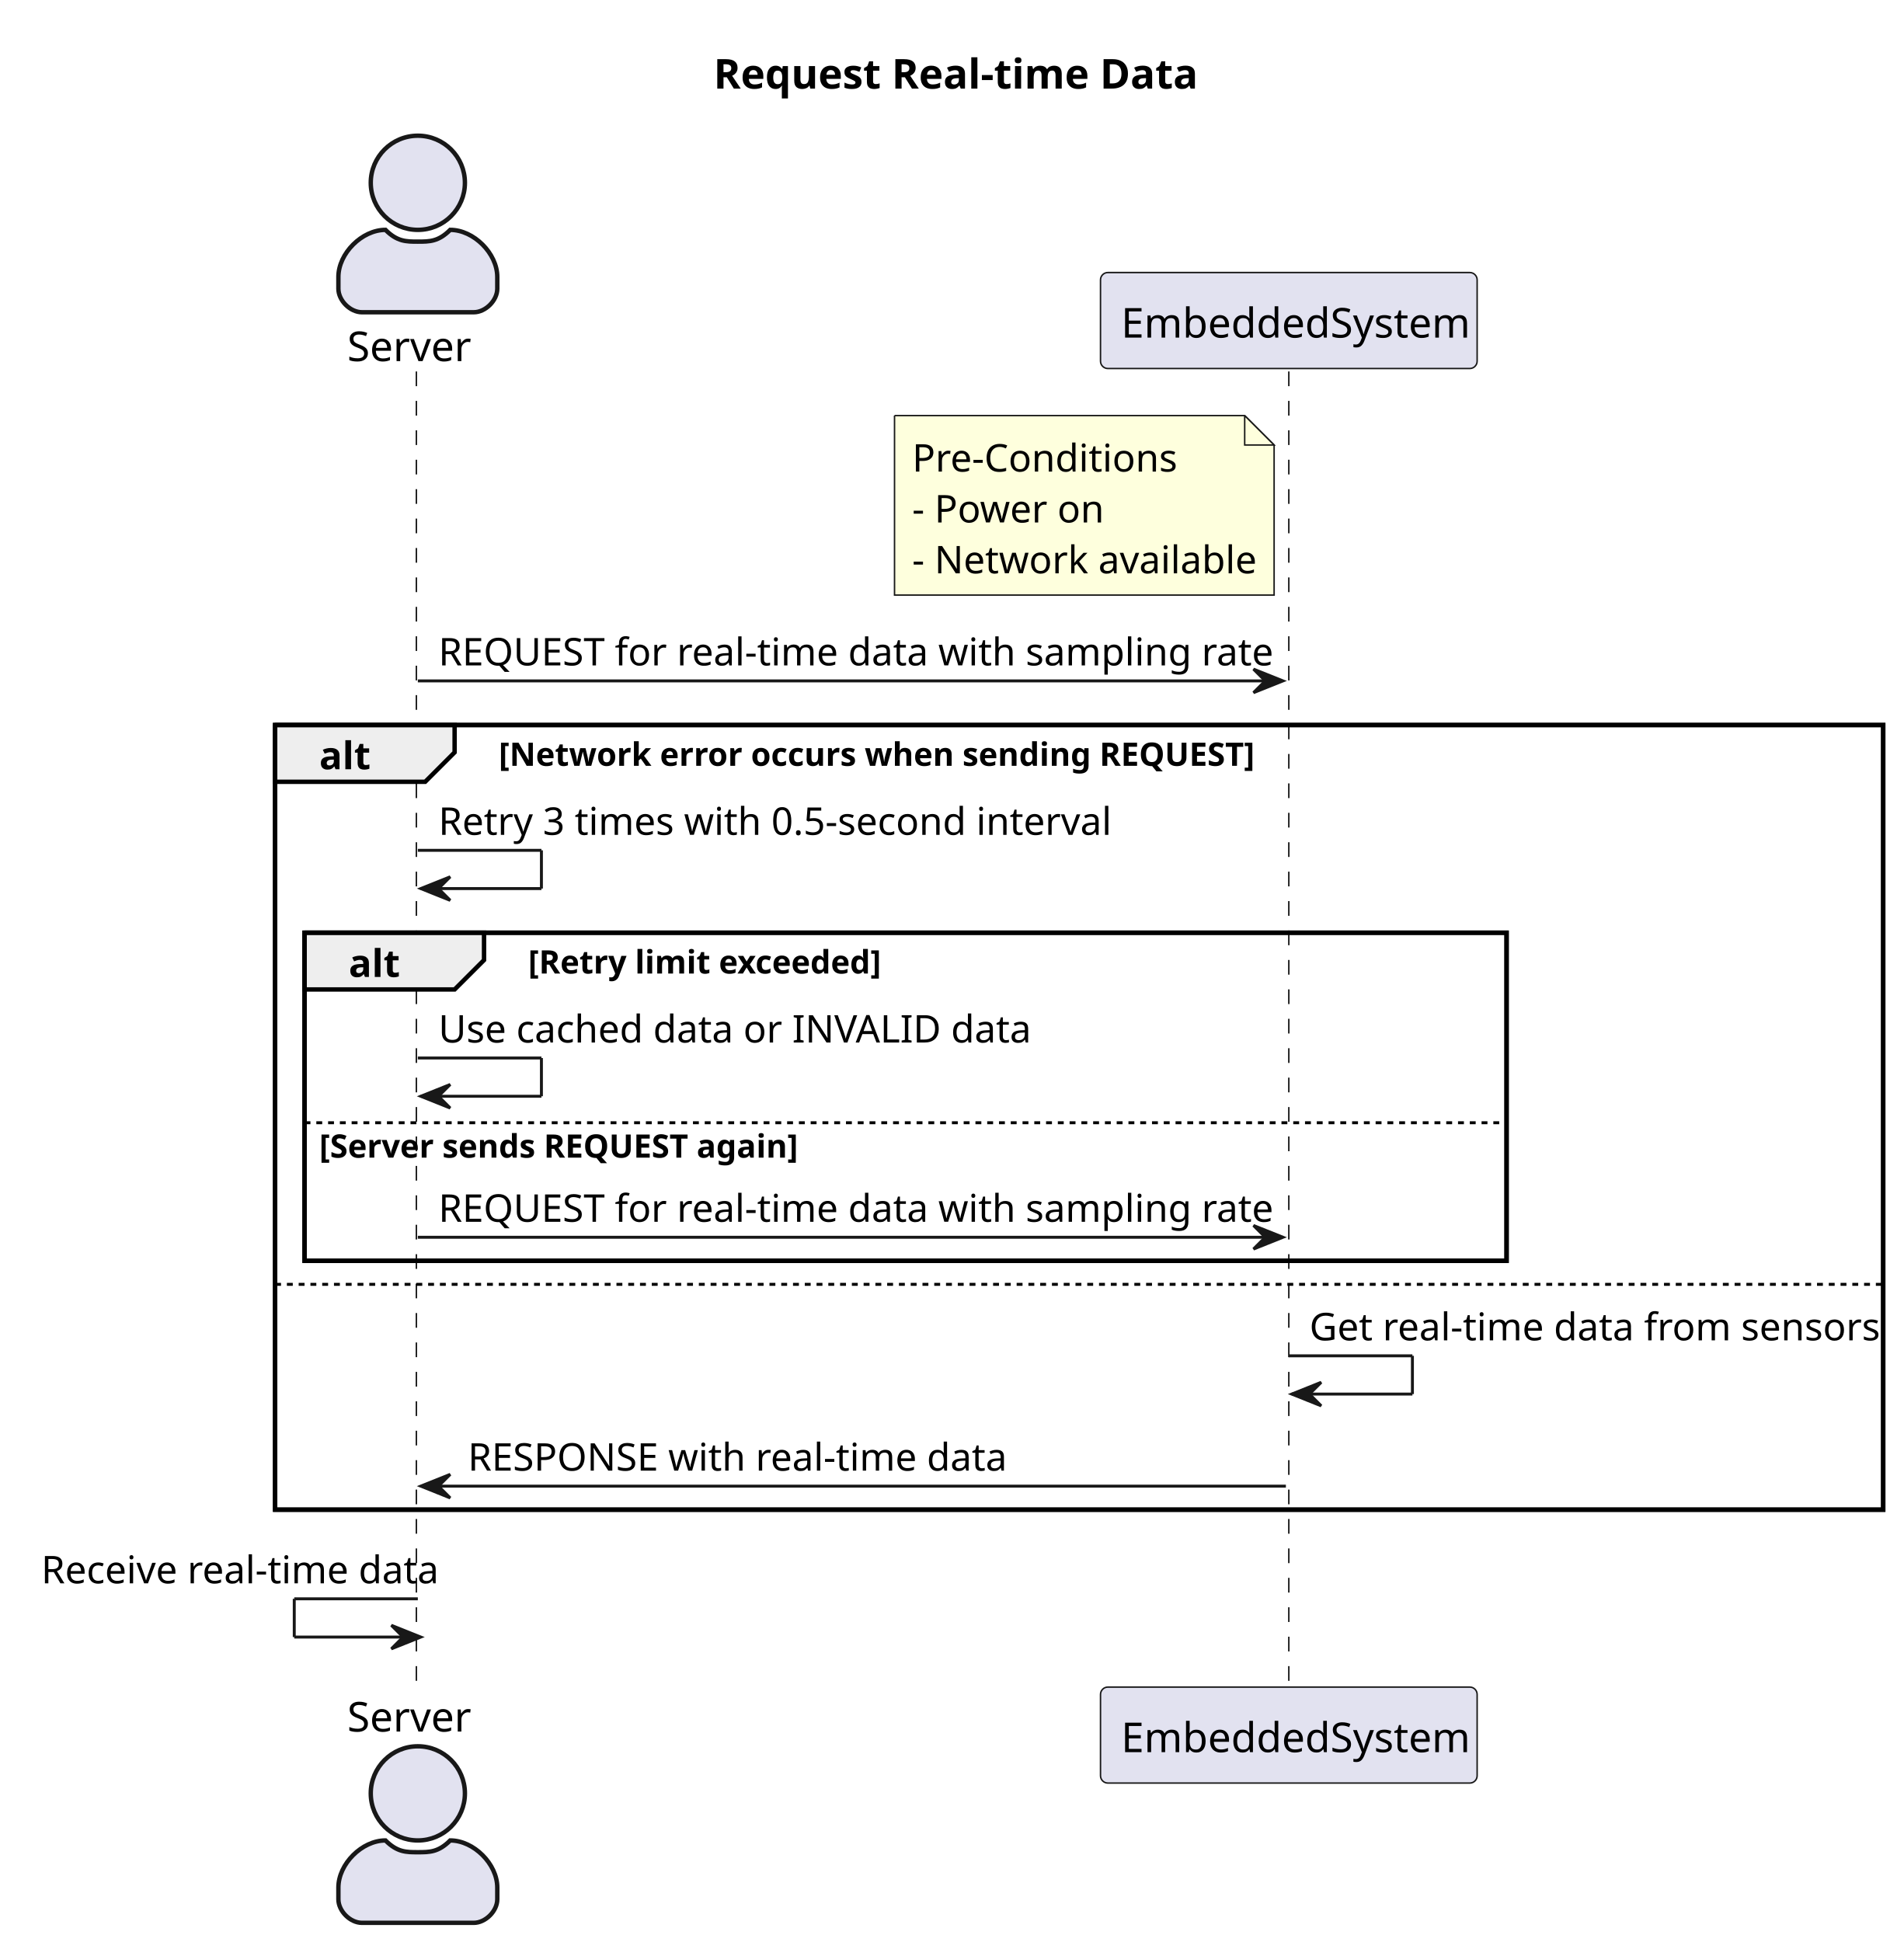
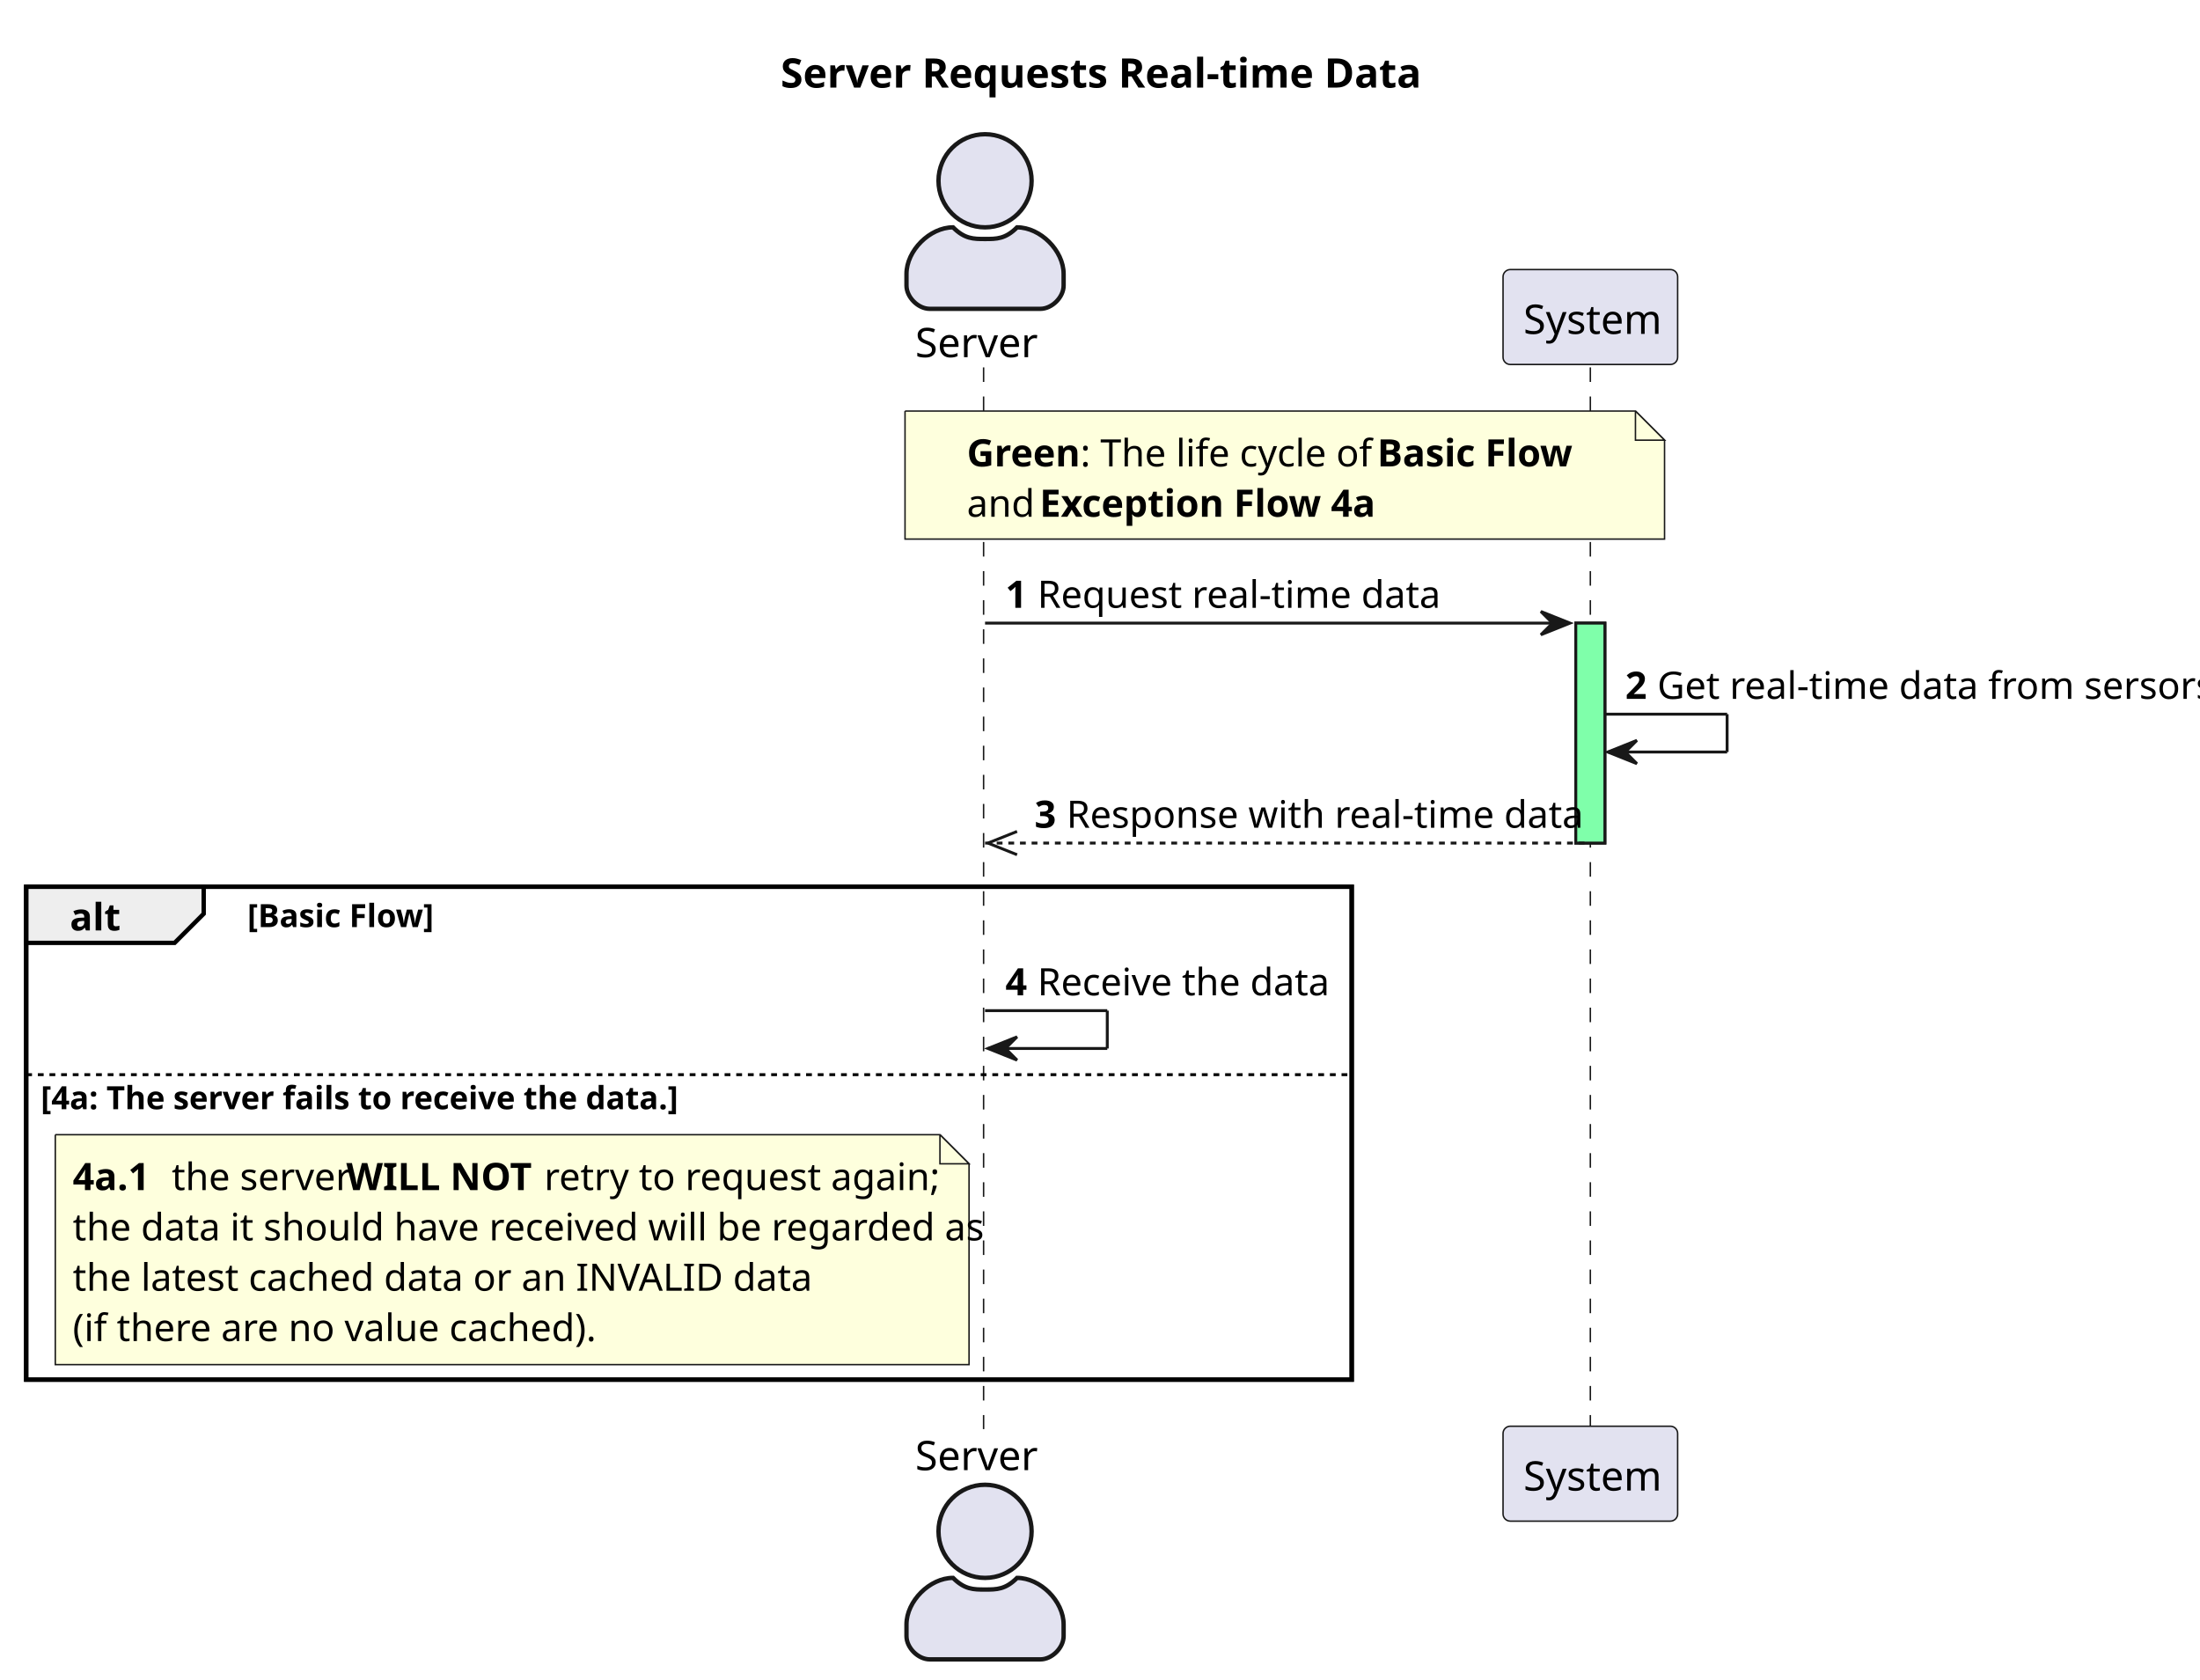
- <svg xmlns="http://www.w3.org/2000/svg" contentStyleType="text/css" height="660px" preserveAspectRatio="none" style="width:647px;height:660px;background:#FFFFFF;" version="1.1" viewBox="0 0 647 660" width="647px" zoomAndPan="magnify">
+ <svg xmlns="http://www.w3.org/2000/svg" contentStyleType="text/css" height="577px" preserveAspectRatio="none" style="width:756px;height:577px;background:#FFFFFF;" version="1.1" viewBox="0 0 756 577" width="756px" zoomAndPan="magnify">
  <defs />
  <g>
-     <text fill="#000000" font-family="sans-serif" font-size="14" font-weight="bold" lengthAdjust="spacing" textLength="164" x="242.5" y="30.107">Request Real-time Data</text>
-     <rect fill="none" height="266.668" style="stroke:#000000;stroke-width:1.5;" width="546.5" x="93.5" y="246.406" />
-     <rect fill="none" height="111.504" style="stroke:#000000;stroke-width:1.5;" width="408.5" x="103.5" y="316.988" />
-     <line style="stroke:#181818;stroke-width:0.5;stroke-dasharray:5.0,5.0;" x1="141.5" x2="141.5" y1="126.242" y2="574.365" />
-     <line style="stroke:#181818;stroke-width:0.5;stroke-dasharray:5.0,5.0;" x1="438" x2="438" y1="126.242" y2="574.365" />
-     <text fill="#000000" font-family="sans-serif" font-size="14" lengthAdjust="spacing" textLength="42" x="118" y="122.728">Server</text>
-     <ellipse cx="142" cy="62.121" fill="#E2E2F0" rx="16" ry="16" style="stroke:#181818;stroke-width:1.5;" />
-     <path d="M142,82.121 C146,82.121 149,82.121 153,78.121 C161,78.121 169,86.121 169,94.121 L169,98.121 C169,102.121 165,106.121 161,106.121 L123,106.121 C119,106.121 115,102.121 115,98.121 L115,94.121 C115,86.121 123,78.121 131,78.121 C135,82.121 138,82.121 142,82.121 " fill="#E2E2F0" style="stroke:#181818;stroke-width:1.5;" />
-     <text fill="#000000" font-family="sans-serif" font-size="14" lengthAdjust="spacing" textLength="42" x="118" y="588.473">Server</text>
-     <ellipse cx="142" cy="609.486" fill="#E2E2F0" rx="16" ry="16" style="stroke:#181818;stroke-width:1.5;" />
-     <path d="M142,629.486 C146,629.486 149,629.486 153,625.486 C161,625.486 169,633.486 169,641.486 L169,645.486 C169,649.486 165,653.486 161,653.486 L123,653.486 C119,653.486 115,649.486 115,645.486 L115,641.486 C115,633.486 123,625.486 131,625.486 C135,629.486 138,629.486 142,629.486 " fill="#E2E2F0" style="stroke:#181818;stroke-width:1.5;" />
-     <rect fill="#E2E2F0" height="32.621" rx="2.5" ry="2.5" style="stroke:#181818;stroke-width:0.5;" width="128" x="374" y="92.621" />
-     <text fill="#000000" font-family="sans-serif" font-size="14" lengthAdjust="spacing" textLength="114" x="381" y="114.728">EmbeddedSystem</text>
-     <rect fill="#E2E2F0" height="32.621" rx="2.5" ry="2.5" style="stroke:#181818;stroke-width:0.5;" width="128" x="374" y="573.365" />
-     <text fill="#000000" font-family="sans-serif" font-size="14" lengthAdjust="spacing" textLength="114" x="381" y="595.473">EmbeddedSystem</text>
-     <path d="M304,141.242 L304,202.242 L433,202.242 L433,151.242 L423,141.242 L304,141.242 " fill="#FEFFDD" style="stroke:#181818;stroke-width:0.5;" />
-     <path d="M423,141.242 L423,151.242 L433,151.242 L423,141.242 " fill="#FEFFDD" style="stroke:#181818;stroke-width:0.5;" />
-     <text fill="#000000" font-family="sans-serif" font-size="13" lengthAdjust="spacing" textLength="85" x="310" y="160.27">Pre-Conditions</text>
-     <text fill="#000000" font-family="sans-serif" font-size="13" lengthAdjust="spacing" textLength="62" x="310" y="177.561">- Power on</text>
-     <text fill="#000000" font-family="sans-serif" font-size="13" lengthAdjust="spacing" textLength="108" x="310" y="194.852">- Network available</text>
-     <polygon fill="#181818" points="426,227.406,436,231.406,426,235.406,430,231.406" style="stroke:#181818;stroke-width:1.0;" />
-     <line style="stroke:#181818;stroke-width:1.0;" x1="142" x2="432" y1="231.406" y2="231.406" />
-     <text fill="#000000" font-family="sans-serif" font-size="13" lengthAdjust="spacing" textLength="272" x="149" y="226.144">REQUEST for real-time data with sampling rate</text>
-     <path d="M93.5,246.406 L154.5,246.406 L154.5,255.697 L144.5,265.697 L93.5,265.697 L93.5,246.406 " fill="#EEEEEE" style="stroke:#000000;stroke-width:1.5;" />
-     <rect fill="none" height="266.668" style="stroke:#000000;stroke-width:1.5;" width="546.5" x="93.5" y="246.406" />
-     <text fill="#000000" font-family="sans-serif" font-size="13" font-weight="bold" lengthAdjust="spacing" textLength="16" x="108.5" y="261.435">alt</text>
-     <text fill="#000000" font-family="sans-serif" font-size="11" font-weight="bold" lengthAdjust="spacing" textLength="261" x="169.5" y="260.276">[Network error occurs when sending REQUEST]</text>
-     <line style="stroke:#181818;stroke-width:1.0;" x1="142" x2="184" y1="288.988" y2="288.988" />
-     <line style="stroke:#181818;stroke-width:1.0;" x1="184" x2="184" y1="288.988" y2="301.988" />
-     <line style="stroke:#181818;stroke-width:1.0;" x1="143" x2="184" y1="301.988" y2="301.988" />
-     <polygon fill="#181818" points="153,297.988,143,301.988,153,305.988,149,301.988" style="stroke:#181818;stroke-width:1.0;" />
-     <text fill="#000000" font-family="sans-serif" font-size="13" lengthAdjust="spacing" textLength="217" x="149" y="283.726">Retry 3 times with 0.5-second interval</text>
-     <path d="M103.5,316.988 L164.5,316.988 L164.5,326.279 L154.5,336.279 L103.5,336.279 L103.5,316.988 " fill="#EEEEEE" style="stroke:#000000;stroke-width:1.5;" />
-     <rect fill="none" height="111.504" style="stroke:#000000;stroke-width:1.5;" width="408.5" x="103.5" y="316.988" />
-     <text fill="#000000" font-family="sans-serif" font-size="13" font-weight="bold" lengthAdjust="spacing" textLength="16" x="118.5" y="332.017">alt</text>
-     <text fill="#000000" font-family="sans-serif" font-size="11" font-weight="bold" lengthAdjust="spacing" textLength="121" x="179.5" y="330.858">[Retry limit exceeded]</text>
-     <line style="stroke:#181818;stroke-width:1.0;" x1="142" x2="184" y1="359.57" y2="359.57" />
-     <line style="stroke:#181818;stroke-width:1.0;" x1="184" x2="184" y1="359.57" y2="372.57" />
-     <line style="stroke:#181818;stroke-width:1.0;" x1="143" x2="184" y1="372.57" y2="372.57" />
-     <polygon fill="#181818" points="153,368.57,143,372.57,153,376.57,149,372.57" style="stroke:#181818;stroke-width:1.0;" />
-     <text fill="#000000" font-family="sans-serif" font-size="13" lengthAdjust="spacing" textLength="195" x="149" y="354.308">Use cached data or INVALID data</text>
-     <line style="stroke:#000000;stroke-width:1.0;stroke-dasharray:2.0,2.0;" x1="103.5" x2="512" y1="381.57" y2="381.57" />
-     <text fill="#000000" font-family="sans-serif" font-size="11" font-weight="bold" lengthAdjust="spacing" textLength="166" x="108.5" y="393.44">[Server sends REQUEST again]</text>
-     <polygon fill="#181818" points="426,416.492,436,420.492,426,424.492,430,420.492" style="stroke:#181818;stroke-width:1.0;" />
-     <line style="stroke:#181818;stroke-width:1.0;" x1="142" x2="432" y1="420.492" y2="420.492" />
-     <text fill="#000000" font-family="sans-serif" font-size="13" lengthAdjust="spacing" textLength="272" x="149" y="415.229">REQUEST for real-time data with sampling rate</text>
-     <line style="stroke:#000000;stroke-width:1.0;stroke-dasharray:2.0,2.0;" x1="93.5" x2="640" y1="436.492" y2="436.492" />
-     <line style="stroke:#181818;stroke-width:1.0;" x1="438" x2="480" y1="460.783" y2="460.783" />
-     <line style="stroke:#181818;stroke-width:1.0;" x1="480" x2="480" y1="460.783" y2="473.783" />
-     <line style="stroke:#181818;stroke-width:1.0;" x1="439" x2="480" y1="473.783" y2="473.783" />
-     <polygon fill="#181818" points="449,469.783,439,473.783,449,477.783,445,473.783" style="stroke:#181818;stroke-width:1.0;" />
-     <text fill="#000000" font-family="sans-serif" font-size="13" lengthAdjust="spacing" textLength="183" x="445" y="455.521">Get real-time data from sensors</text>
-     <polygon fill="#181818" points="153,501.074,143,505.074,153,509.074,149,505.074" style="stroke:#181818;stroke-width:1.0;" />
-     <line style="stroke:#181818;stroke-width:1.0;" x1="147" x2="437" y1="505.074" y2="505.074" />
-     <text fill="#000000" font-family="sans-serif" font-size="13" lengthAdjust="spacing" textLength="183" x="159" y="499.812">RESPONSE with real-time data</text>
-     <line style="stroke:#181818;stroke-width:1.0;" x1="100" x2="142" y1="543.365" y2="543.365" />
-     <line style="stroke:#181818;stroke-width:1.0;" x1="100" x2="100" y1="543.365" y2="556.365" />
-     <line style="stroke:#181818;stroke-width:1.0;" x1="100" x2="141" y1="556.365" y2="556.365" />
-     <polygon fill="#181818" points="133,552.365,143,556.365,133,560.365,137,556.365" style="stroke:#181818;stroke-width:1.0;" />
-     <text fill="#000000" font-family="sans-serif" font-size="13" lengthAdjust="spacing" textLength="128" x="14" y="538.102">Receive real-time data</text>
+     <text fill="#000000" font-family="sans-serif" font-size="14" font-weight="bold" lengthAdjust="spacing" textLength="224" x="268.25" y="30.107">Server Requests Real-time Data</text>
+     <rect fill="#7FFFAA" height="75.582" style="stroke:#181818;stroke-width:1.0;" width="10" x="541.5" y="214.115" />
+     <rect fill="none" height="169.377" style="stroke:#000000;stroke-width:1.5;" width="455.5" x="9" y="304.697" />
+     <line style="stroke:#181818;stroke-width:0.5;stroke-dasharray:5.0,5.0;" x1="338" x2="338" y1="126.242" y2="491.074" />
+     <line style="stroke:#181818;stroke-width:0.5;stroke-dasharray:5.0,5.0;" x1="546.5" x2="546.5" y1="126.242" y2="491.074" />
+     <text fill="#000000" font-family="sans-serif" font-size="14" lengthAdjust="spacing" textLength="42" x="314.5" y="122.728">Server</text>
+     <ellipse cx="338.5" cy="62.121" fill="#E2E2F0" rx="16" ry="16" style="stroke:#181818;stroke-width:1.5;" />
+     <path d="M338.5,82.121 C342.5,82.121 345.5,82.121 349.5,78.121 C357.5,78.121 365.5,86.121 365.5,94.121 L365.5,98.121 C365.5,102.121 361.5,106.121 357.5,106.121 L319.5,106.121 C315.5,106.121 311.5,102.121 311.5,98.121 L311.5,94.121 C311.5,86.121 319.5,78.121 327.5,78.121 C331.5,82.121 334.5,82.121 338.5,82.121 " fill="#E2E2F0" style="stroke:#181818;stroke-width:1.5;" />
+     <text fill="#000000" font-family="sans-serif" font-size="14" lengthAdjust="spacing" textLength="42" x="314.5" y="505.182">Server</text>
+     <ellipse cx="338.5" cy="526.195" fill="#E2E2F0" rx="16" ry="16" style="stroke:#181818;stroke-width:1.5;" />
+     <path d="M338.5,546.195 C342.5,546.195 345.5,546.195 349.5,542.195 C357.5,542.195 365.5,550.195 365.5,558.195 L365.5,562.195 C365.5,566.195 361.5,570.195 357.5,570.195 L319.5,570.195 C315.5,570.195 311.5,566.195 311.5,562.195 L311.5,558.195 C311.5,550.195 319.5,542.195 327.5,542.195 C331.5,546.195 334.5,546.195 338.5,546.195 " fill="#E2E2F0" style="stroke:#181818;stroke-width:1.5;" />
+     <rect fill="#E2E2F0" height="32.621" rx="2.5" ry="2.5" style="stroke:#181818;stroke-width:0.5;" width="60" x="516.5" y="92.621" />
+     <text fill="#000000" font-family="sans-serif" font-size="14" lengthAdjust="spacing" textLength="46" x="523.5" y="114.728">System</text>
+     <rect fill="#E2E2F0" height="32.621" rx="2.5" ry="2.5" style="stroke:#181818;stroke-width:0.5;" width="60" x="516.5" y="490.074" />
+     <text fill="#000000" font-family="sans-serif" font-size="14" lengthAdjust="spacing" textLength="46" x="523.5" y="512.182">System</text>
+     <rect fill="#7FFFAA" height="75.582" style="stroke:#181818;stroke-width:1.0;" width="10" x="541.5" y="214.115" />
+     <path d="M311,141.242 L311,185.242 L572,185.242 L572,151.242 L562,141.242 L311,141.242 " fill="#FEFFDD" style="stroke:#181818;stroke-width:0.5;" />
+     <path d="M562,141.242 L562,151.242 L572,151.242 L562,141.242 " fill="#FEFFDD" style="stroke:#181818;stroke-width:0.5;" />
+     <text fill="#000000" font-family="sans-serif" font-size="13" font-weight="bold" lengthAdjust="spacing" textLength="39" x="332.25" y="160.27">Green</text>
+     <text fill="#000000" font-family="sans-serif" font-size="13" lengthAdjust="spacing" textLength="98" x="371.25" y="160.27">: The life cycle of</text>
+     <text fill="#000000" font-family="sans-serif" font-size="13" font-weight="bold" lengthAdjust="spacing" textLength="69" x="473.25" y="160.27">Basic Flow</text>
+     <text fill="#000000" font-family="sans-serif" font-size="13" lengthAdjust="spacing" textLength="21" x="332.25" y="177.561">and</text>
+     <text fill="#000000" font-family="sans-serif" font-size="13" font-weight="bold" lengthAdjust="spacing" textLength="117" x="357.25" y="177.561">Exception Flow 4a</text>
+     <polygon fill="#181818" points="529.5,210.115,539.5,214.115,529.5,218.115,533.5,214.115" style="stroke:#181818;stroke-width:1.0;" />
+     <line style="stroke:#181818;stroke-width:1.0;" x1="338.5" x2="535.5" y1="214.115" y2="214.115" />
+     <text fill="#000000" font-family="sans-serif" font-size="13" font-weight="bold" lengthAdjust="spacing" textLength="7" x="345.5" y="208.852">1</text>
+     <text fill="#000000" font-family="sans-serif" font-size="13" lengthAdjust="spacing" textLength="131" x="356.5" y="208.852">Request real-time data</text>
+     <line style="stroke:#181818;stroke-width:1.0;" x1="551.5" x2="593.5" y1="245.406" y2="245.406" />
+     <line style="stroke:#181818;stroke-width:1.0;" x1="593.5" x2="593.5" y1="245.406" y2="258.406" />
+     <line style="stroke:#181818;stroke-width:1.0;" x1="552.5" x2="593.5" y1="258.406" y2="258.406" />
+     <polygon fill="#181818" points="562.5,254.406,552.5,258.406,562.5,262.406,558.5,258.406" style="stroke:#181818;stroke-width:1.0;" />
+     <text fill="#000000" font-family="sans-serif" font-size="13" font-weight="bold" lengthAdjust="spacing" textLength="7" x="558.5" y="240.144">2</text>
+     <text fill="#000000" font-family="sans-serif" font-size="13" lengthAdjust="spacing" textLength="180" x="569.5" y="240.144">Get real-time data from sersors</text>
+     <line style="stroke:#181818;stroke-width:1.0;" x1="339.5" x2="349.5" y1="289.697" y2="285.697" />
+     <line style="stroke:#181818;stroke-width:1.0;" x1="339.5" x2="349.5" y1="289.697" y2="293.697" />
+     <line style="stroke:#181818;stroke-width:1.0;stroke-dasharray:2.0,2.0;" x1="338.5" x2="545.5" y1="289.697" y2="289.697" />
+     <text fill="#000000" font-family="sans-serif" font-size="13" font-weight="bold" lengthAdjust="spacing" textLength="7" x="355.5" y="284.435">3</text>
+     <text fill="#000000" font-family="sans-serif" font-size="13" lengthAdjust="spacing" textLength="168" x="366.5" y="284.435">Response with real-time data</text>
+     <path d="M9,304.697 L70,304.697 L70,313.988 L60,323.988 L9,323.988 L9,304.697 " fill="#EEEEEE" style="stroke:#000000;stroke-width:1.5;" />
+     <rect fill="none" height="169.377" style="stroke:#000000;stroke-width:1.5;" width="455.5" x="9" y="304.697" />
+     <text fill="#000000" font-family="sans-serif" font-size="13" font-weight="bold" lengthAdjust="spacing" textLength="16" x="24" y="319.726">alt</text>
+     <text fill="#000000" font-family="sans-serif" font-size="11" font-weight="bold" lengthAdjust="spacing" textLength="66" x="85" y="318.567">[Basic Flow]</text>
+     <line style="stroke:#181818;stroke-width:1.0;" x1="338.5" x2="380.5" y1="347.279" y2="347.279" />
+     <line style="stroke:#181818;stroke-width:1.0;" x1="380.5" x2="380.5" y1="347.279" y2="360.279" />
+     <line style="stroke:#181818;stroke-width:1.0;" x1="339.5" x2="380.5" y1="360.279" y2="360.279" />
+     <polygon fill="#181818" points="349.5,356.279,339.5,360.279,349.5,364.279,345.5,360.279" style="stroke:#181818;stroke-width:1.0;" />
+     <text fill="#000000" font-family="sans-serif" font-size="13" font-weight="bold" lengthAdjust="spacing" textLength="7" x="345.5" y="342.017">4</text>
+     <text fill="#000000" font-family="sans-serif" font-size="13" lengthAdjust="spacing" textLength="96" x="356.5" y="342.017">Receive the data</text>
+     <line style="stroke:#000000;stroke-width:1.0;stroke-dasharray:2.0,2.0;" x1="9" x2="464.5" y1="369.279" y2="369.279" />
+     <text fill="#000000" font-family="sans-serif" font-size="11" font-weight="bold" lengthAdjust="spacing" textLength="221" x="14" y="381.149">[4a: The server fails to receive the data.]</text>
+     <path d="M19,389.91 L19,468.91 L333,468.91 L333,399.91 L323,389.91 L19,389.91 " fill="#FEFFDD" style="stroke:#181818;stroke-width:0.5;" />
+     <path d="M323,389.91 L323,399.91 L333,399.91 L323,389.91 " fill="#FEFFDD" style="stroke:#181818;stroke-width:0.5;" />
+     <text fill="#000000" font-family="sans-serif" font-size="13" font-weight="bold" lengthAdjust="spacing" textLength="26" x="25" y="408.938">4a.1</text>
+     <text fill="#000000" font-family="sans-serif" font-size="13" lengthAdjust="spacing" textLength="56" x="59" y="408.938">the server</text>
+     <text fill="#000000" font-family="sans-serif" font-size="13" font-weight="bold" lengthAdjust="spacing" textLength="64" x="119" y="408.938">WILL NOT</text>
+     <text fill="#000000" font-family="sans-serif" font-size="13" lengthAdjust="spacing" textLength="127" x="187" y="408.938">retry to request again;</text>
+     <text fill="#000000" font-family="sans-serif" font-size="13" lengthAdjust="spacing" textLength="293" x="25" y="426.229">the data it should have received will be regarded as</text>
+     <text fill="#000000" font-family="sans-serif" font-size="13" lengthAdjust="spacing" textLength="244" x="25" y="443.521">the latest cached data or an INVALID data</text>
+     <text fill="#000000" font-family="sans-serif" font-size="13" lengthAdjust="spacing" textLength="170" x="25" y="460.812">(if there are no value cached).</text>
  </g>
</svg>
